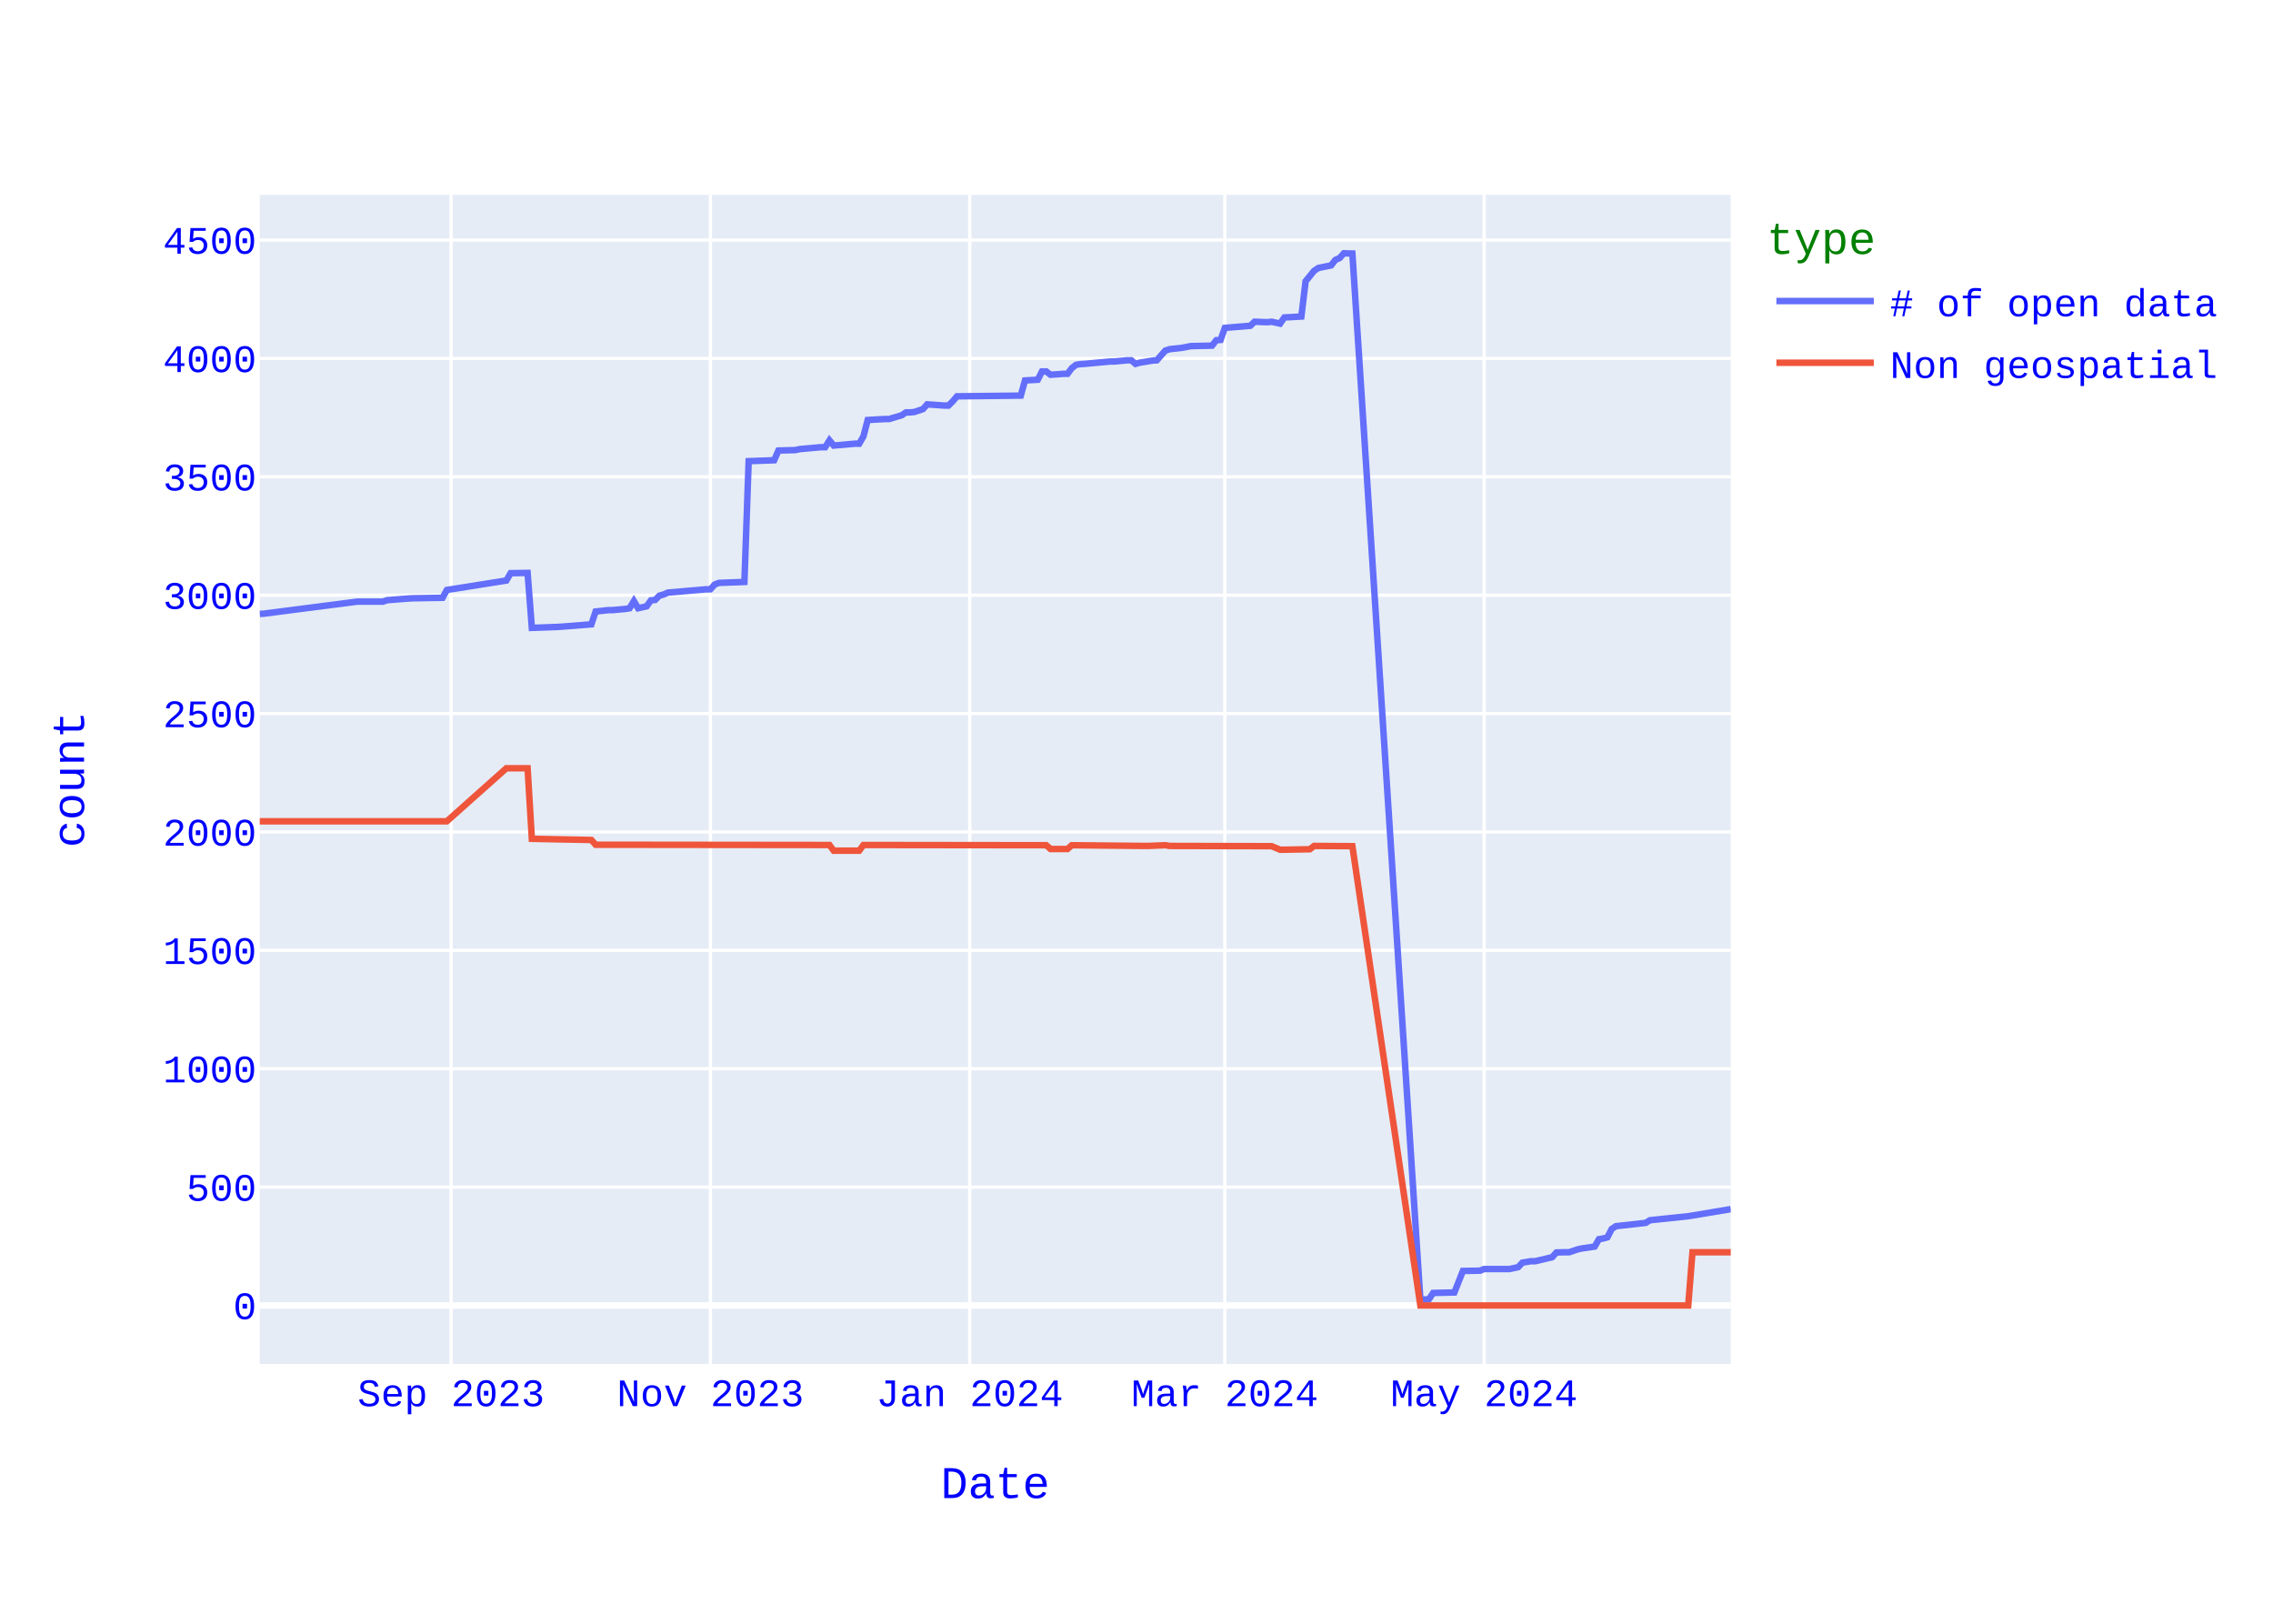
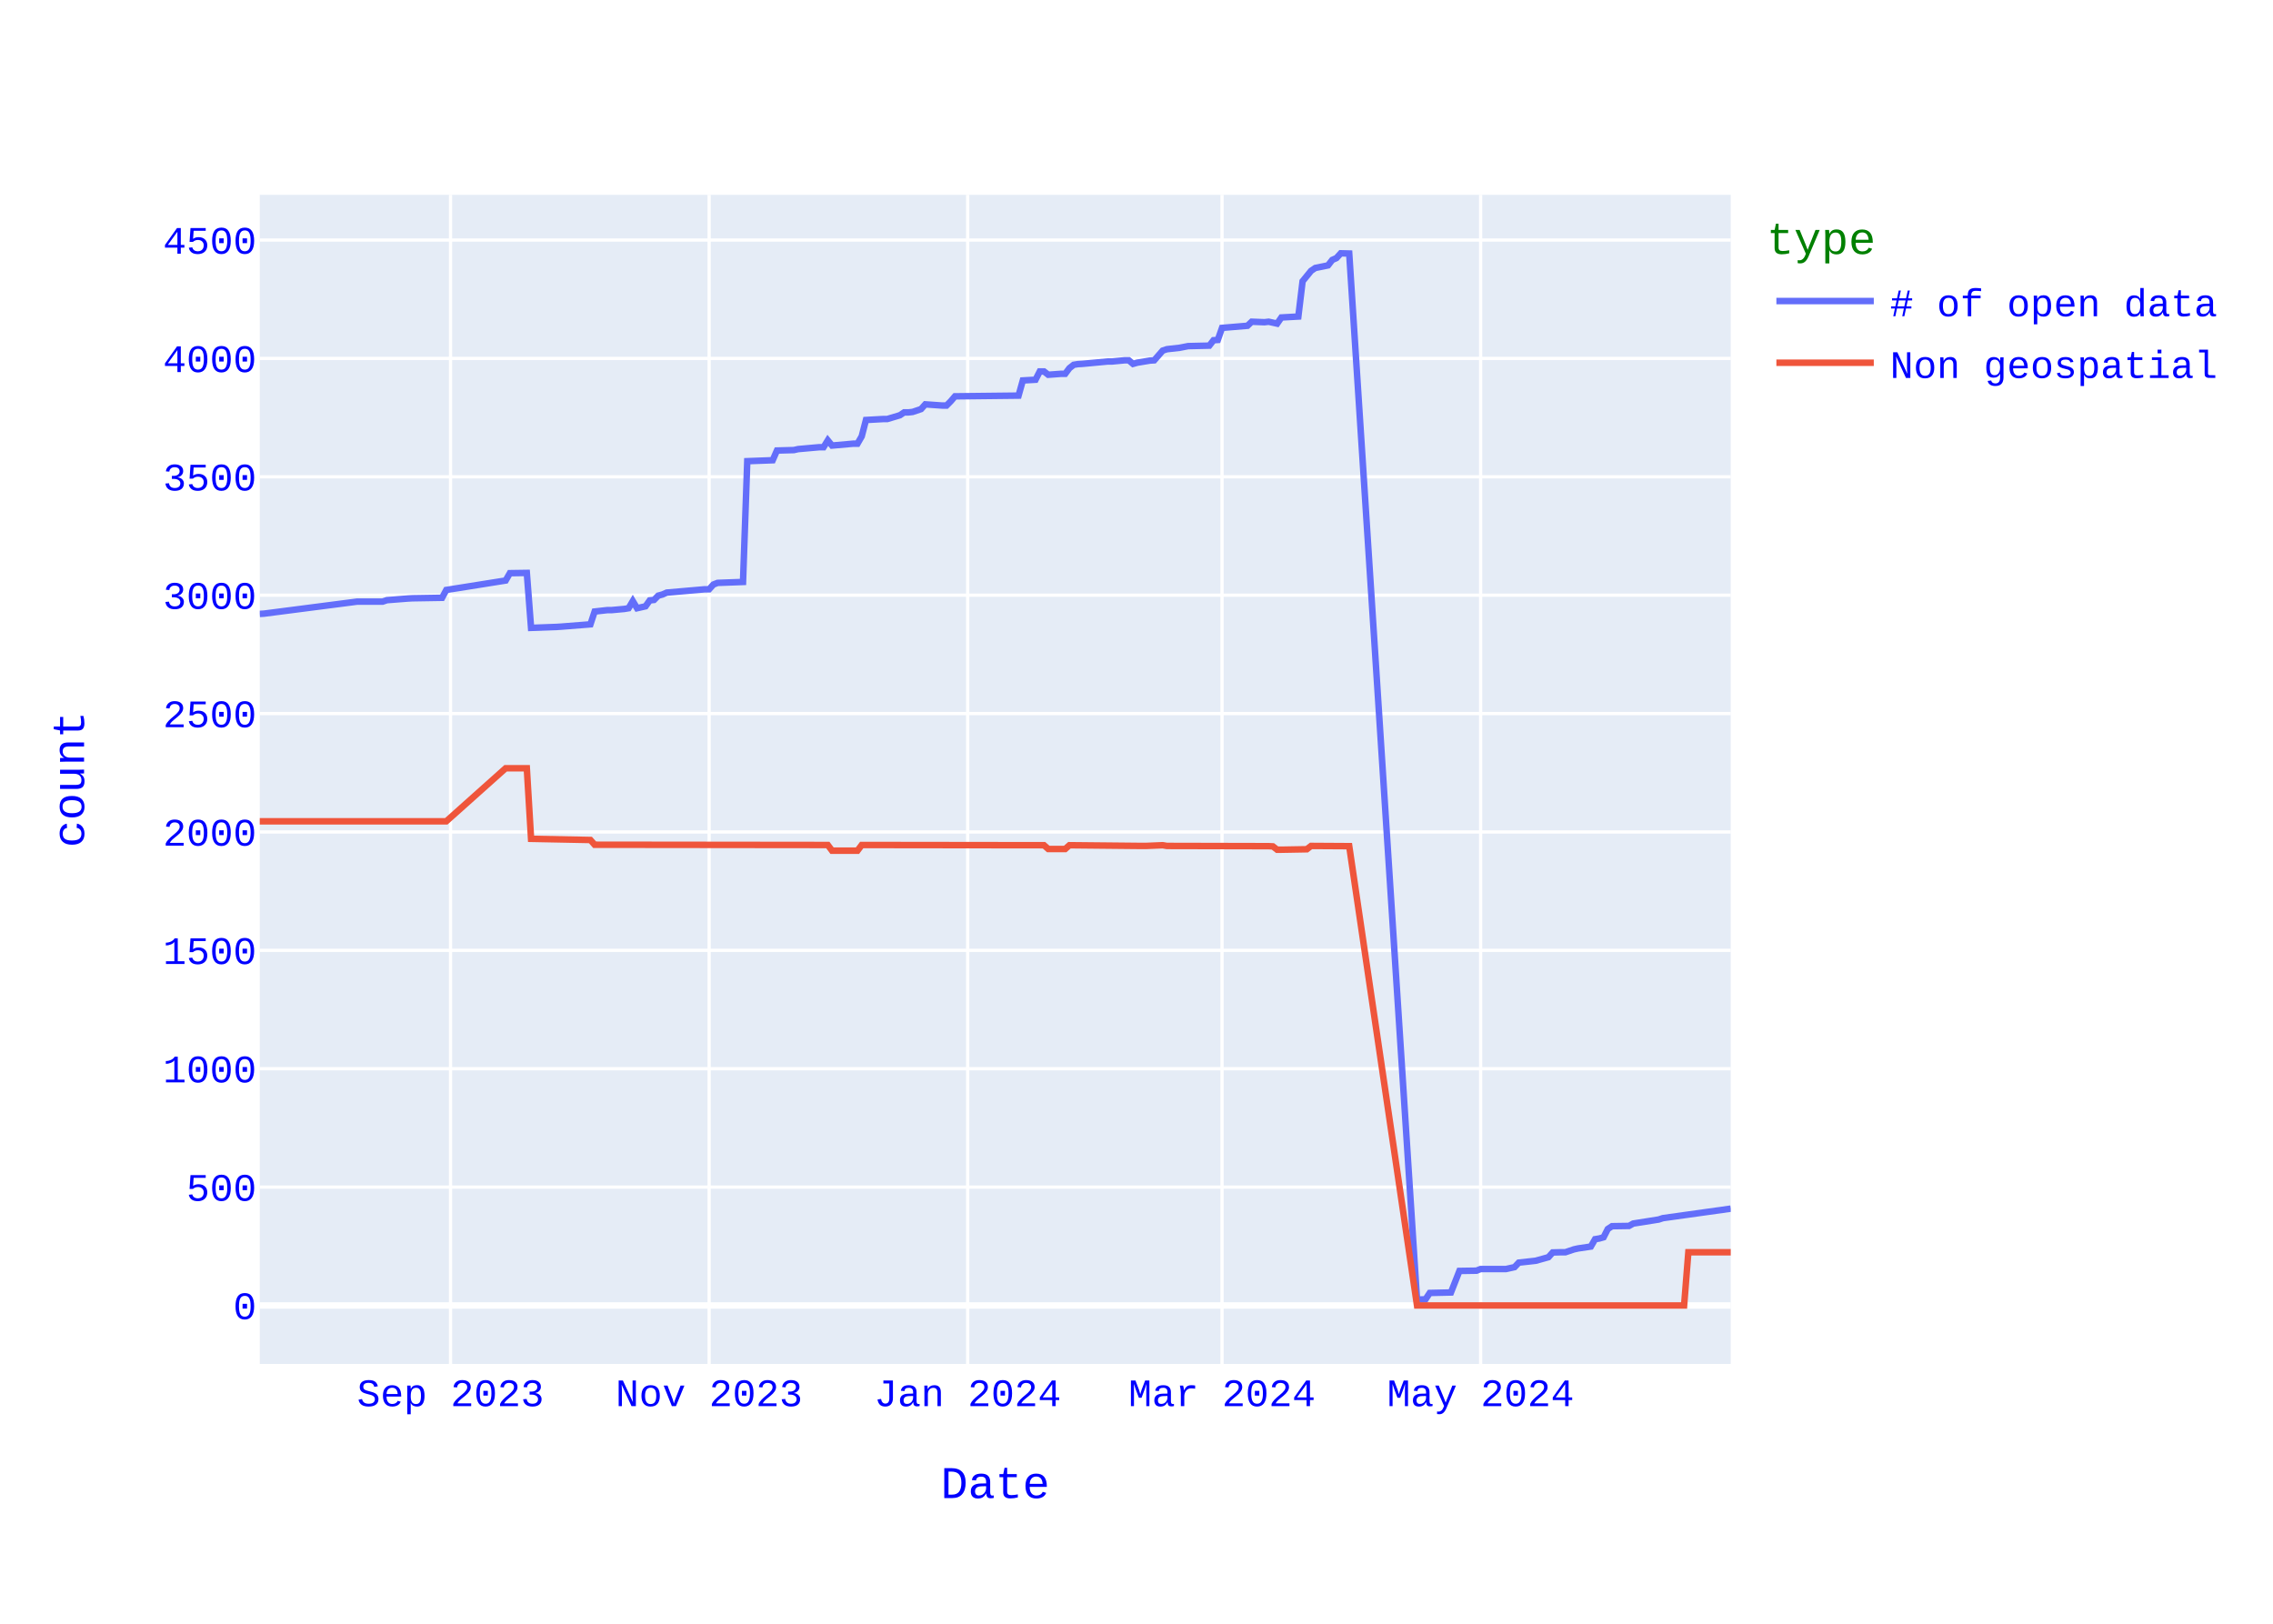
<svg xmlns="http://www.w3.org/2000/svg" class="main-svg" width="700" height="500" style="" viewBox="0 0 700 500">
  <rect x="0" y="0" width="700" height="500" style="fill: rgb(255, 255, 255); fill-opacity: 1;" />
-   <defs id="defs-779491">
+   <defs id="defs-7a5f7b">
    <g class="clips">
-       <clipPath id="clip779491xyplot" class="plotclip">
+       <clipPath id="clip7a5f7bxyplot" class="plotclip">
        <rect width="453" height="360" />
      </clipPath>
-       <clipPath class="axesclip" id="clip779491x">
+       <clipPath class="axesclip" id="clip7a5f7bx">
        <rect x="80" y="0" width="453" height="500" />
      </clipPath>
-       <clipPath class="axesclip" id="clip779491y">
+       <clipPath class="axesclip" id="clip7a5f7by">
        <rect x="0" y="60" width="700" height="360" />
      </clipPath>
-       <clipPath class="axesclip" id="clip779491xy">
+       <clipPath class="axesclip" id="clip7a5f7bxy">
        <rect x="80" y="60" width="453" height="360" />
      </clipPath>
    </g>
    <g class="gradients" />
    <g class="patterns" />
  </defs>
  <g class="bglayer">
    <rect class="bg" x="80" y="60" width="453" height="360" style="fill: rgb(229, 236, 246); fill-opacity: 1; stroke-width: 0;" />
  </g>
  <g class="layer-below">
    <g class="imagelayer" />
    <g class="shapelayer" />
  </g>
  <g class="cartesianlayer">
    <g class="subplot xy">
      <g class="layer-subplot">
        <g class="shapelayer" />
        <g class="imagelayer" />
      </g>
      <g class="minor-gridlayer">
        <g class="x" />
        <g class="y" />
      </g>
      <g class="gridlayer">
        <g class="x">
-           <path class="xgrid crisp" transform="translate(138.92,0)" d="M0,60v360" style="stroke: rgb(255, 255, 255); stroke-opacity: 1; stroke-width: 1px;" />
-           <path class="xgrid crisp" transform="translate(218.78,0)" d="M0,60v360" style="stroke: rgb(255, 255, 255); stroke-opacity: 1; stroke-width: 1px;" />
-           <path class="xgrid crisp" transform="translate(298.64,0)" d="M0,60v360" style="stroke: rgb(255, 255, 255); stroke-opacity: 1; stroke-width: 1px;" />
-           <path class="xgrid crisp" transform="translate(377.2,0)" d="M0,60v360" style="stroke: rgb(255, 255, 255); stroke-opacity: 1; stroke-width: 1px;" />
-           <path class="xgrid crisp" transform="translate(457.06,0)" d="M0,60v360" style="stroke: rgb(255, 255, 255); stroke-opacity: 1; stroke-width: 1px;" />
+           <path class="xgrid crisp" transform="translate(138.75,0)" d="M0,60v360" style="stroke: rgb(255, 255, 255); stroke-opacity: 1; stroke-width: 1px;" />
+           <path class="xgrid crisp" transform="translate(218.38,0)" d="M0,60v360" style="stroke: rgb(255, 255, 255); stroke-opacity: 1; stroke-width: 1px;" />
+           <path class="xgrid crisp" transform="translate(298.01,0)" d="M0,60v360" style="stroke: rgb(255, 255, 255); stroke-opacity: 1; stroke-width: 1px;" />
+           <path class="xgrid crisp" transform="translate(376.34,0)" d="M0,60v360" style="stroke: rgb(255, 255, 255); stroke-opacity: 1; stroke-width: 1px;" />
+           <path class="xgrid crisp" transform="translate(455.98,0)" d="M0,60v360" style="stroke: rgb(255, 255, 255); stroke-opacity: 1; stroke-width: 1px;" />
        </g>
        <g class="y">
          <path class="ygrid crisp" transform="translate(0,365.55)" d="M80,0h453" style="stroke: rgb(255, 255, 255); stroke-opacity: 1; stroke-width: 1px;" />
          <path class="ygrid crisp" transform="translate(0,329.09)" d="M80,0h453" style="stroke: rgb(255, 255, 255); stroke-opacity: 1; stroke-width: 1px;" />
          <path class="ygrid crisp" transform="translate(0,292.64)" d="M80,0h453" style="stroke: rgb(255, 255, 255); stroke-opacity: 1; stroke-width: 1px;" />
          <path class="ygrid crisp" transform="translate(0,256.19)" d="M80,0h453" style="stroke: rgb(255, 255, 255); stroke-opacity: 1; stroke-width: 1px;" />
          <path class="ygrid crisp" transform="translate(0,219.73)" d="M80,0h453" style="stroke: rgb(255, 255, 255); stroke-opacity: 1; stroke-width: 1px;" />
          <path class="ygrid crisp" transform="translate(0,183.28)" d="M80,0h453" style="stroke: rgb(255, 255, 255); stroke-opacity: 1; stroke-width: 1px;" />
          <path class="ygrid crisp" transform="translate(0,146.82)" d="M80,0h453" style="stroke: rgb(255, 255, 255); stroke-opacity: 1; stroke-width: 1px;" />
          <path class="ygrid crisp" transform="translate(0,110.37)" d="M80,0h453" style="stroke: rgb(255, 255, 255); stroke-opacity: 1; stroke-width: 1px;" />
          <path class="ygrid crisp" transform="translate(0,73.92)" d="M80,0h453" style="stroke: rgb(255, 255, 255); stroke-opacity: 1; stroke-width: 1px;" />
        </g>
      </g>
      <g class="zerolinelayer">
        <path class="yzl zl crisp" transform="translate(0,402)" d="M80,0h453" style="stroke: rgb(255, 255, 255); stroke-opacity: 1; stroke-width: 2px;" />
      </g>
      <path class="xlines-below" />
      <path class="ylines-below" />
      <g class="overlines-below" />
      <g class="xaxislayer-below" />
      <g class="yaxislayer-below" />
      <g class="overaxes-below" />
-       <g class="plot" transform="translate(80,60)" clip-path="url(#clip779491xyplot)">
+       <g class="plot" transform="translate(80,60)" clip-path="url(#clip7a5f7bxyplot)">
        <g class="scatterlayer mlayer">
-           <g class="trace scatter trace82c4c0" style="stroke-miterlimit: 2; opacity: 1;">
+           <g class="trace scatter tracec770fd" style="stroke-miterlimit: 2; opacity: 1;">
            <g class="fills" />
            <g class="errorbars" />
            <g class="lines">
-               <path class="js-line" d="M453,312.33L441.22,314.3L439.91,314.51L428.12,315.75L426.82,316.56L417.65,317.58L416.34,318.45L415.03,321L413.72,321.37L412.41,321.59L411.1,323.85L407.18,324.43L405.87,324.72L403.25,325.6L401.94,325.6L399.32,325.67L398.01,327.13L392.77,328.37L391.47,328.37L388.85,328.8L387.54,330.19L384.92,330.77L383.61,330.77L377.06,330.77L375.75,331.28L370.52,331.36L367.9,337.99L361.35,338.14L360.04,340.1L357.42,340.18L336.48,18.07L333.86,18L332.55,19.46L331.24,20.04L329.93,21.72L326,22.52L324.69,23.4L322.08,26.6L320.77,37.47L315.53,37.76L314.22,39.65L311.6,39.07L310.29,39.22L306.36,39.07L305.05,40.31L297.2,40.97L295.89,44.68L294.58,44.76L293.27,46.43L286.73,46.58L284.11,47.09L280.18,47.53L278.87,47.96L276.25,50.95L274.94,51.03L271.01,51.68L269.71,52.05L268.4,50.95L267.09,50.95L263.16,51.32L261.85,51.32L253.99,52.05L252.68,52.12L251.38,52.34L250.07,53.36L248.76,55.11L247.45,55.11L243.52,55.4L242.21,54.38L240.9,54.38L239.59,56.93L235.66,57.15L234.36,61.82L214.72,62.04L213.41,63.57L212.1,64.88L210.79,64.88L205.55,64.51L204.24,65.97L201.62,66.85L200.32,66.99L199.01,66.99L197.7,67.87L193.77,69.04L192.46,69.04L187.22,69.33L185.91,74.36L184.6,76.62L183.29,76.62L176.75,77.2L175.44,75.6L174.13,77.71L172.82,77.71L166.27,78.29L164.97,78.59L159.73,78.73L158.42,81.72L150.56,82.01L149.25,119.2L141.4,119.49L140.09,120L138.78,121.46L137.47,121.46L125.69,122.48L124.38,123.06L123.07,123.42L121.76,124.74L120.45,124.88L119.14,126.7L116.52,127.29L115.21,125.1L113.9,127.29L112.6,127.51L108.67,127.87L107.36,127.87L103.43,128.31L102.12,132.25L92.96,132.97L91.65,133.05L83.79,133.34L82.48,116.42L77.25,116.5L75.94,118.76L57.61,121.67L56.3,124.08L47.13,124.23L45.82,124.3L39.28,124.81L37.97,125.25L30.11,125.25L1.31,128.96L0,129.04" style="vector-effect: none; fill: none; stroke: rgb(99, 110, 250); stroke-opacity: 1; stroke-width: 2px; opacity: 1;" />
+               <path class="js-line" d="M453,312.18L432.11,315.1L430.81,315.53L422.97,316.77L421.67,317.5L416.45,317.58L415.14,318.45L413.84,321L412.53,321.37L411.22,321.59L409.92,323.85L406,324.43L404.7,324.72L402.09,325.6L400.78,325.6L398.17,325.67L396.86,327.13L392.95,328.22L391.64,328.37L387.73,328.8L386.42,330.19L383.81,330.77L382.5,330.77L375.98,330.77L374.67,331.28L369.45,331.36L366.84,337.99L360.31,338.14L359.01,340.1L356.39,340.18L335.51,18.07L332.9,18L331.59,19.46L330.29,20.04L328.98,21.72L325.06,22.52L323.76,23.4L321.15,26.6L319.84,37.47L314.62,37.76L313.31,39.65L310.7,39.07L309.4,39.22L305.48,39.07L304.18,40.31L296.34,40.97L295.04,44.68L293.73,44.76L292.43,46.43L285.9,46.58L283.29,47.09L279.37,47.53L278.07,47.96L275.46,50.95L274.15,51.03L270.23,51.68L268.93,52.05L267.62,50.95L266.32,50.95L262.4,51.32L261.1,51.32L253.26,52.05L251.96,52.12L250.65,52.34L249.35,53.36L248.04,55.11L246.73,55.11L242.82,55.4L241.51,54.38L240.21,54.38L238.9,56.93L234.99,57.15L233.68,61.82L214.1,62.04L212.79,63.57L211.49,64.88L210.18,64.88L204.96,64.51L203.65,65.97L201.04,66.85L199.74,66.99L198.43,66.99L197.13,67.87L193.21,69.04L191.9,69.04L186.68,69.33L185.38,74.36L184.07,76.62L182.77,76.62L176.24,77.2L174.93,75.6L173.63,77.71L172.32,77.71L165.8,78.29L164.49,78.59L159.27,78.73L157.96,81.72L150.13,82.01L148.82,119.2L140.99,119.49L139.69,120L138.38,121.46L137.07,121.46L125.33,122.48L124.02,123.06L122.71,123.42L121.41,124.74L120.1,124.88L118.8,126.7L116.19,127.29L114.88,125.1L113.58,127.29L112.27,127.51L108.35,127.87L107.05,127.87L103.13,128.31L101.83,132.25L92.69,132.97L91.38,133.05L83.55,133.34L82.24,116.42L77.02,116.5L75.72,118.76L57.44,121.67L56.14,124.08L47,124.23L45.69,124.3L39.16,124.81L37.86,125.25L30.03,125.25L1.31,128.96L0,129.04" style="vector-effect: none; fill: none; stroke: rgb(99, 110, 250); stroke-opacity: 1; stroke-width: 2px; opacity: 1;" />
            </g>
            <g class="points" />
            <g class="text" />
          </g>
-           <g class="trace scatter trace6ba606" style="stroke-miterlimit: 2; opacity: 1;">
+           <g class="trace scatter tracebdb0c0" style="stroke-miterlimit: 2; opacity: 1;">
            <g class="fills" />
            <g class="errorbars" />
            <g class="lines">
-               <path class="js-line" d="M453,325.6L441.22,325.6L439.91,342L357.42,342L336.48,200.56L324.69,200.49L323.38,201.51L315.53,201.65L314.22,201.65L311.6,200.56L310.29,200.56L280.18,200.49L278.87,200.27L273.63,200.49L272.32,200.49L250.07,200.27L248.76,201.43L243.52,201.43L242.21,200.27L185.91,200.2L184.6,201.95L176.75,201.95L175.44,200.2L103.43,200.12L102.12,198.66L83.79,198.3L82.48,176.57L75.94,176.57L57.61,192.9L0,192.9" style="vector-effect: none; fill: none; stroke: rgb(239, 85, 59); stroke-opacity: 1; stroke-width: 2px; opacity: 1;" />
+               <path class="js-line" d="M453,325.6L439.95,325.6L438.64,342L356.39,342L335.51,200.56L323.76,200.49L322.45,201.51L314.62,201.65L313.31,201.65L312.01,200.63L310.7,200.56L279.37,200.49L278.07,200.27L272.84,200.49L271.54,200.49L249.35,200.27L248.04,201.43L242.82,201.43L241.51,200.27L185.38,200.2L184.07,201.95L176.24,201.95L174.93,200.2L103.13,200.12L101.83,198.66L83.55,198.3L82.24,176.57L75.72,176.57L57.44,192.9L0,192.9" style="vector-effect: none; fill: none; stroke: rgb(239, 85, 59); stroke-opacity: 1; stroke-width: 2px; opacity: 1;" />
            </g>
            <g class="points" />
            <g class="text" />
          </g>
        </g>
      </g>
      <g class="overplot" />
      <path class="xlines-above crisp" d="M0,0" style="fill: none;" />
      <path class="ylines-above crisp" d="M0,0" style="fill: none;" />
      <g class="overlines-above" />
      <g class="xaxislayer-above">
        <g class="xtick">
-           <text text-anchor="middle" x="0" y="433" transform="translate(138.92,0)" style="font-family: 'Courier New'; font-size: 12px; fill: rgb(0, 0, 255); fill-opacity: 1; white-space: pre; opacity: 1;">Sep 2023</text>
-         </g>
-         <g class="xtick">
-           <text text-anchor="middle" x="0" y="433" style="font-family: 'Courier New'; font-size: 12px; fill: rgb(0, 0, 255); fill-opacity: 1; white-space: pre; opacity: 1;" transform="translate(218.78,0)">Nov 2023</text>
-         </g>
-         <g class="xtick">
-           <text text-anchor="middle" x="0" y="433" style="font-family: 'Courier New'; font-size: 12px; fill: rgb(0, 0, 255); fill-opacity: 1; white-space: pre; opacity: 1;" transform="translate(298.64,0)">Jan 2024</text>
-         </g>
-         <g class="xtick">
-           <text text-anchor="middle" x="0" y="433" style="font-family: 'Courier New'; font-size: 12px; fill: rgb(0, 0, 255); fill-opacity: 1; white-space: pre; opacity: 1;" transform="translate(377.2,0)">Mar 2024</text>
-         </g>
-         <g class="xtick">
-           <text text-anchor="middle" x="0" y="433" style="font-family: 'Courier New'; font-size: 12px; fill: rgb(0, 0, 255); fill-opacity: 1; white-space: pre; opacity: 1;" transform="translate(457.06,0)">May 2024</text>
+           <text text-anchor="middle" x="0" y="433" transform="translate(138.75,0)" style="font-family: 'Courier New'; font-size: 12px; fill: rgb(0, 0, 255); fill-opacity: 1; white-space: pre; opacity: 1;">Sep 2023</text>
+         </g>
+         <g class="xtick">
+           <text text-anchor="middle" x="0" y="433" style="font-family: 'Courier New'; font-size: 12px; fill: rgb(0, 0, 255); fill-opacity: 1; white-space: pre; opacity: 1;" transform="translate(218.38,0)">Nov 2023</text>
+         </g>
+         <g class="xtick">
+           <text text-anchor="middle" x="0" y="433" style="font-family: 'Courier New'; font-size: 12px; fill: rgb(0, 0, 255); fill-opacity: 1; white-space: pre; opacity: 1;" transform="translate(298.01,0)">Jan 2024</text>
+         </g>
+         <g class="xtick">
+           <text text-anchor="middle" x="0" y="433" style="font-family: 'Courier New'; font-size: 12px; fill: rgb(0, 0, 255); fill-opacity: 1; white-space: pre; opacity: 1;" transform="translate(376.34,0)">Mar 2024</text>
+         </g>
+         <g class="xtick">
+           <text text-anchor="middle" x="0" y="433" style="font-family: 'Courier New'; font-size: 12px; fill: rgb(0, 0, 255); fill-opacity: 1; white-space: pre; opacity: 1;" transform="translate(455.98,0)">May 2024</text>
        </g>
      </g>
      <g class="yaxislayer-above">
        <g class="ytick">
          <text text-anchor="end" x="79" y="4.2" transform="translate(0,402)" style="font-family: 'Courier New'; font-size: 12px; fill: rgb(0, 0, 255); fill-opacity: 1; white-space: pre; opacity: 1;">0</text>
        </g>
        <g class="ytick">
          <text text-anchor="end" x="79" y="4.2" style="font-family: 'Courier New'; font-size: 12px; fill: rgb(0, 0, 255); fill-opacity: 1; white-space: pre; opacity: 1;" transform="translate(0,365.55)">500</text>
        </g>
        <g class="ytick">
          <text text-anchor="end" x="79" y="4.2" style="font-family: 'Courier New'; font-size: 12px; fill: rgb(0, 0, 255); fill-opacity: 1; white-space: pre; opacity: 1;" transform="translate(0,329.09)">1000</text>
        </g>
        <g class="ytick">
          <text text-anchor="end" x="79" y="4.2" style="font-family: 'Courier New'; font-size: 12px; fill: rgb(0, 0, 255); fill-opacity: 1; white-space: pre; opacity: 1;" transform="translate(0,292.64)">1500</text>
        </g>
        <g class="ytick">
          <text text-anchor="end" x="79" y="4.2" style="font-family: 'Courier New'; font-size: 12px; fill: rgb(0, 0, 255); fill-opacity: 1; white-space: pre; opacity: 1;" transform="translate(0,256.19)">2000</text>
        </g>
        <g class="ytick">
          <text text-anchor="end" x="79" y="4.2" style="font-family: 'Courier New'; font-size: 12px; fill: rgb(0, 0, 255); fill-opacity: 1; white-space: pre; opacity: 1;" transform="translate(0,219.73)">2500</text>
        </g>
        <g class="ytick">
          <text text-anchor="end" x="79" y="4.2" style="font-family: 'Courier New'; font-size: 12px; fill: rgb(0, 0, 255); fill-opacity: 1; white-space: pre; opacity: 1;" transform="translate(0,183.28)">3000</text>
        </g>
        <g class="ytick">
          <text text-anchor="end" x="79" y="4.2" style="font-family: 'Courier New'; font-size: 12px; fill: rgb(0, 0, 255); fill-opacity: 1; white-space: pre; opacity: 1;" transform="translate(0,146.82)">3500</text>
        </g>
        <g class="ytick">
          <text text-anchor="end" x="79" y="4.2" style="font-family: 'Courier New'; font-size: 12px; fill: rgb(0, 0, 255); fill-opacity: 1; white-space: pre; opacity: 1;" transform="translate(0,110.37)">4000</text>
        </g>
        <g class="ytick">
          <text text-anchor="end" x="79" y="4.2" style="font-family: 'Courier New'; font-size: 12px; fill: rgb(0, 0, 255); fill-opacity: 1; white-space: pre; opacity: 1;" transform="translate(0,73.92)">4500</text>
        </g>
      </g>
      <g class="overaxes-above" />
    </g>
  </g>
  <g class="polarlayer" />
  <g class="smithlayer" />
  <g class="ternarylayer" />
  <g class="geolayer" />
  <g class="funnelarealayer" />
  <g class="pielayer" />
  <g class="iciclelayer" />
  <g class="treemaplayer" />
  <g class="sunburstlayer" />
  <g class="glimages" />
-   <defs id="topdefs-779491">
+   <defs id="topdefs-7a5f7b">
    <g class="clips" />
-     <clipPath id="legend779491">
+     <clipPath id="legend7a5f7b">
      <rect width="146" height="67" x="0" y="0" />
    </clipPath>
  </defs>
  <g class="layer-above">
    <g class="imagelayer" />
    <g class="shapelayer" />
  </g>
  <g class="infolayer">
    <g class="legend" pointer-events="all" transform="translate(542.06,60)">
      <rect class="bg" shape-rendering="crispEdges" style="stroke: rgb(68, 68, 68); stroke-opacity: 1; fill: rgb(255, 255, 255); fill-opacity: 1; stroke-width: 0px;" width="146" height="67" x="0" y="0" />
-       <g class="scrollbox" transform="" clip-path="url(#legend779491)">
+       <g class="scrollbox" transform="" clip-path="url(#legend7a5f7b)">
        <text class="legendtitletext" text-anchor="start" x="2" y="18.2" style="font-family: 'Courier New'; font-size: 14px; fill: rgb(0, 128, 0); fill-opacity: 1; white-space: pre;">type</text>
        <g class="groups" transform="">
          <g class="traces" transform="translate(0,32.7)" style="opacity: 1;">
            <text class="legendtext" text-anchor="start" x="40" y="4.68" style="font-family: 'Courier New'; font-size: 12px; fill: rgb(0, 0, 255); fill-opacity: 1; white-space: pre;"># of open data</text>
            <g class="layers" style="opacity: 1;">
              <g class="legendfill" />
              <g class="legendlines">
                <path class="js-line" d="M5,0h30" style="fill: none; stroke: rgb(99, 110, 250); stroke-opacity: 1; stroke-width: 2px;" />
              </g>
              <g class="legendsymbols">
                <g class="legendpoints" />
              </g>
            </g>
            <rect class="legendtoggle" x="0" y="-9.5" width="140.828" height="19" style="fill: rgb(0, 0, 0); fill-opacity: 0;" />
          </g>
        </g>
        <g class="groups" transform="">
          <g class="traces" transform="translate(0,51.7)" style="opacity: 1;">
            <text class="legendtext" text-anchor="start" x="40" y="4.68" style="font-family: 'Courier New'; font-size: 12px; fill: rgb(0, 0, 255); fill-opacity: 1; white-space: pre;">Non geospatial</text>
            <g class="layers" style="opacity: 1;">
              <g class="legendfill" />
              <g class="legendlines">
                <path class="js-line" d="M5,0h30" style="fill: none; stroke: rgb(239, 85, 59); stroke-opacity: 1; stroke-width: 2px;" />
              </g>
              <g class="legendsymbols">
                <g class="legendpoints" />
              </g>
            </g>
            <rect class="legendtoggle" x="0" y="-9.5" width="140.828" height="19" style="fill: rgb(0, 0, 0); fill-opacity: 0;" />
          </g>
        </g>
      </g>
      <rect class="scrollbar" rx="20" ry="3" width="0" height="0" style="fill: rgb(128, 139, 164); fill-opacity: 1;" x="0" y="0" />
    </g>
    <g class="g-gtitle" />
    <g class="g-xtitle">
      <text class="xtitle" x="306.5" y="461.3" text-anchor="middle" style="font-family: 'Courier New'; font-size: 14px; fill: rgb(0, 0, 255); opacity: 1; font-weight: normal; white-space: pre;">Date</text>
    </g>
    <g class="g-ytitle">
      <text class="ytitle" transform="rotate(-90,25.8875,240)" x="25.888" y="240" text-anchor="middle" style="font-family: 'Courier New'; font-size: 14px; fill: rgb(0, 0, 255); opacity: 1; font-weight: normal; white-space: pre;">count</text>
    </g>
  </g>
</svg>
